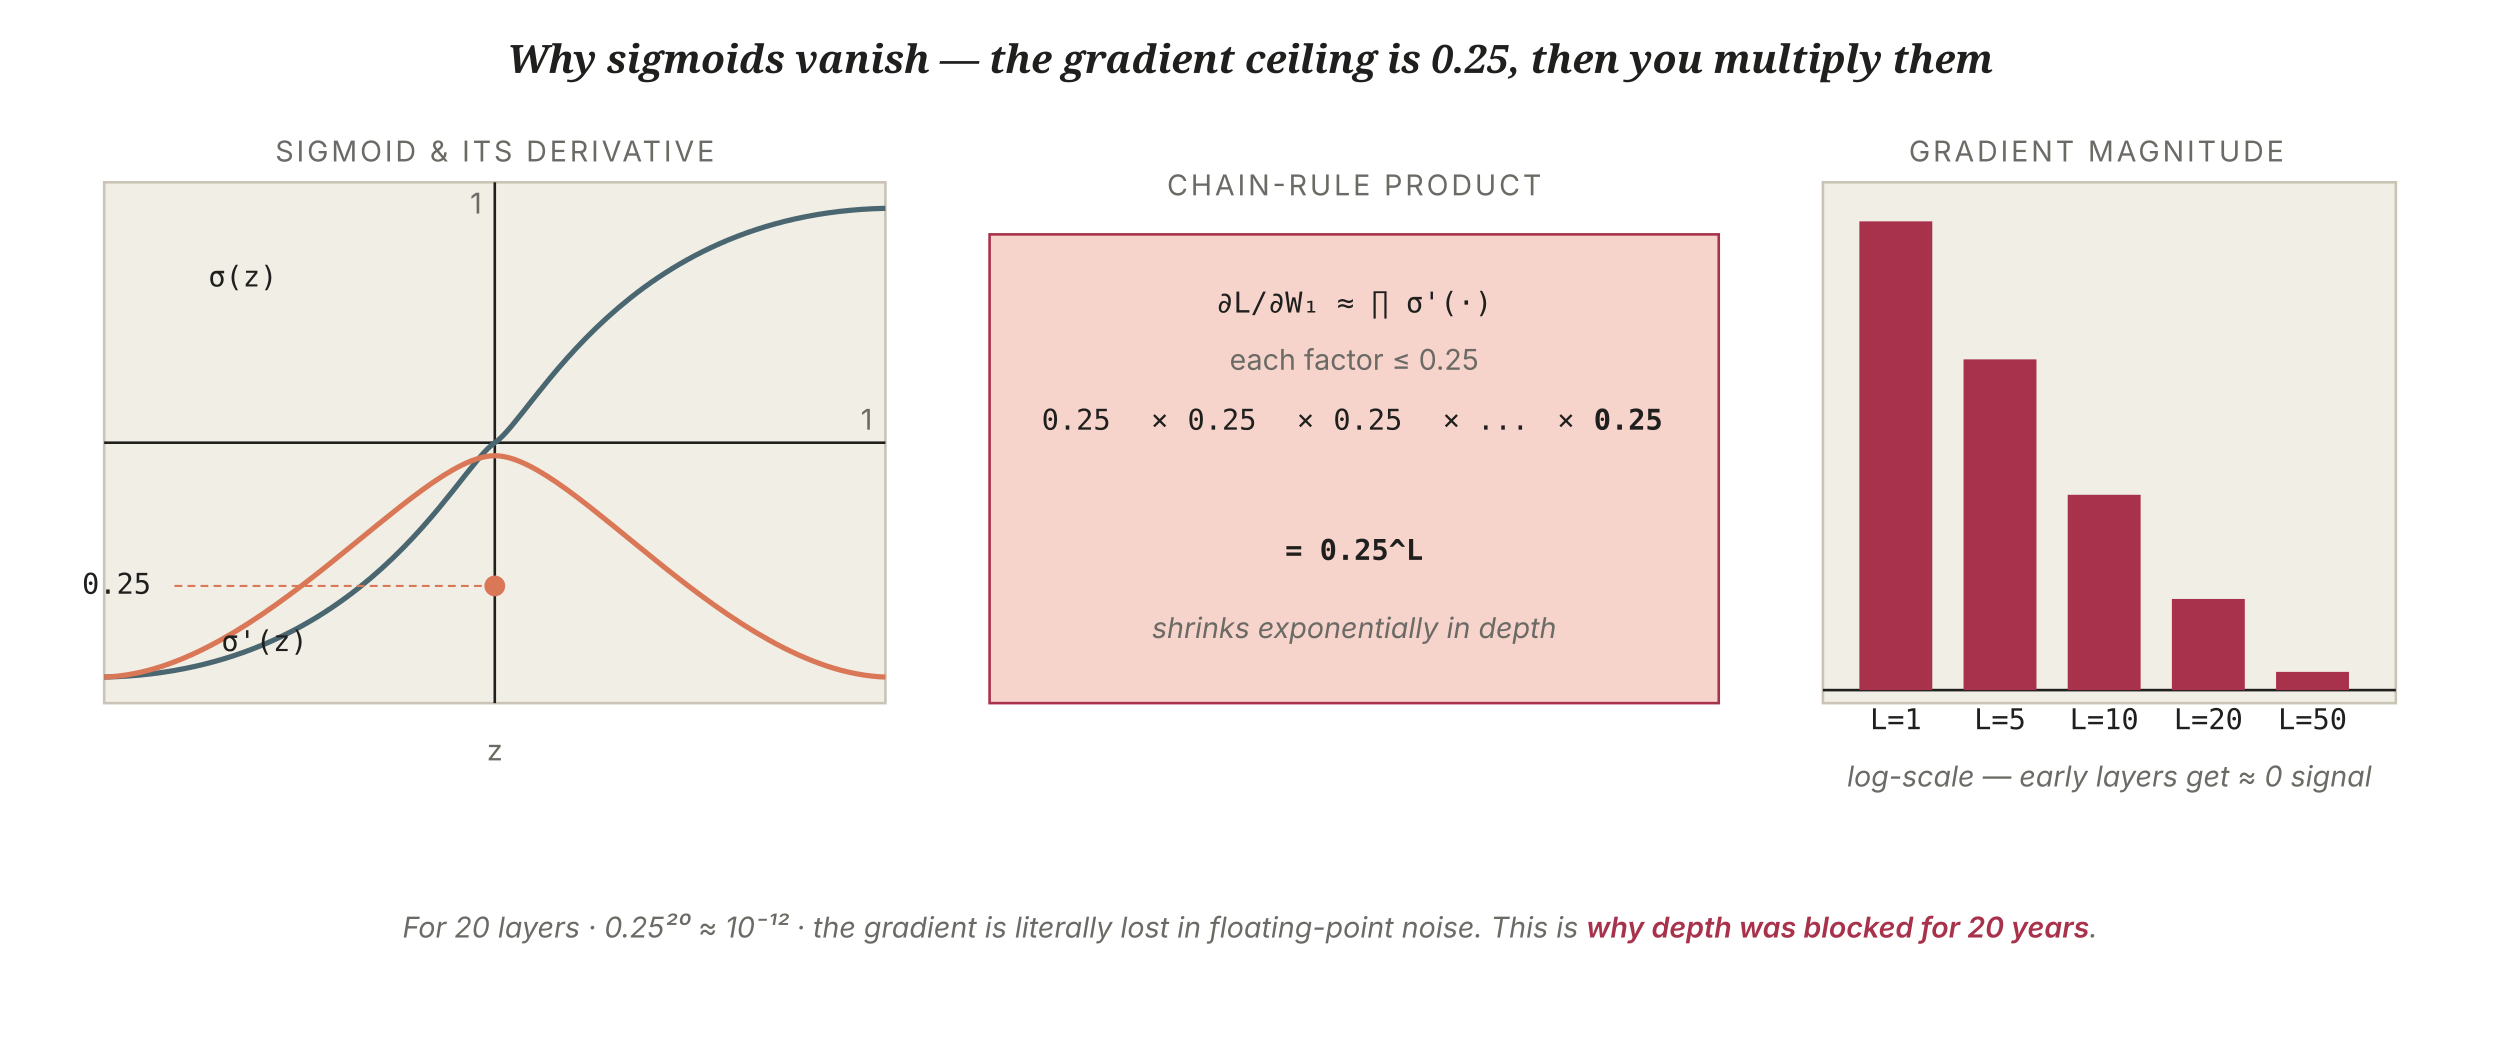
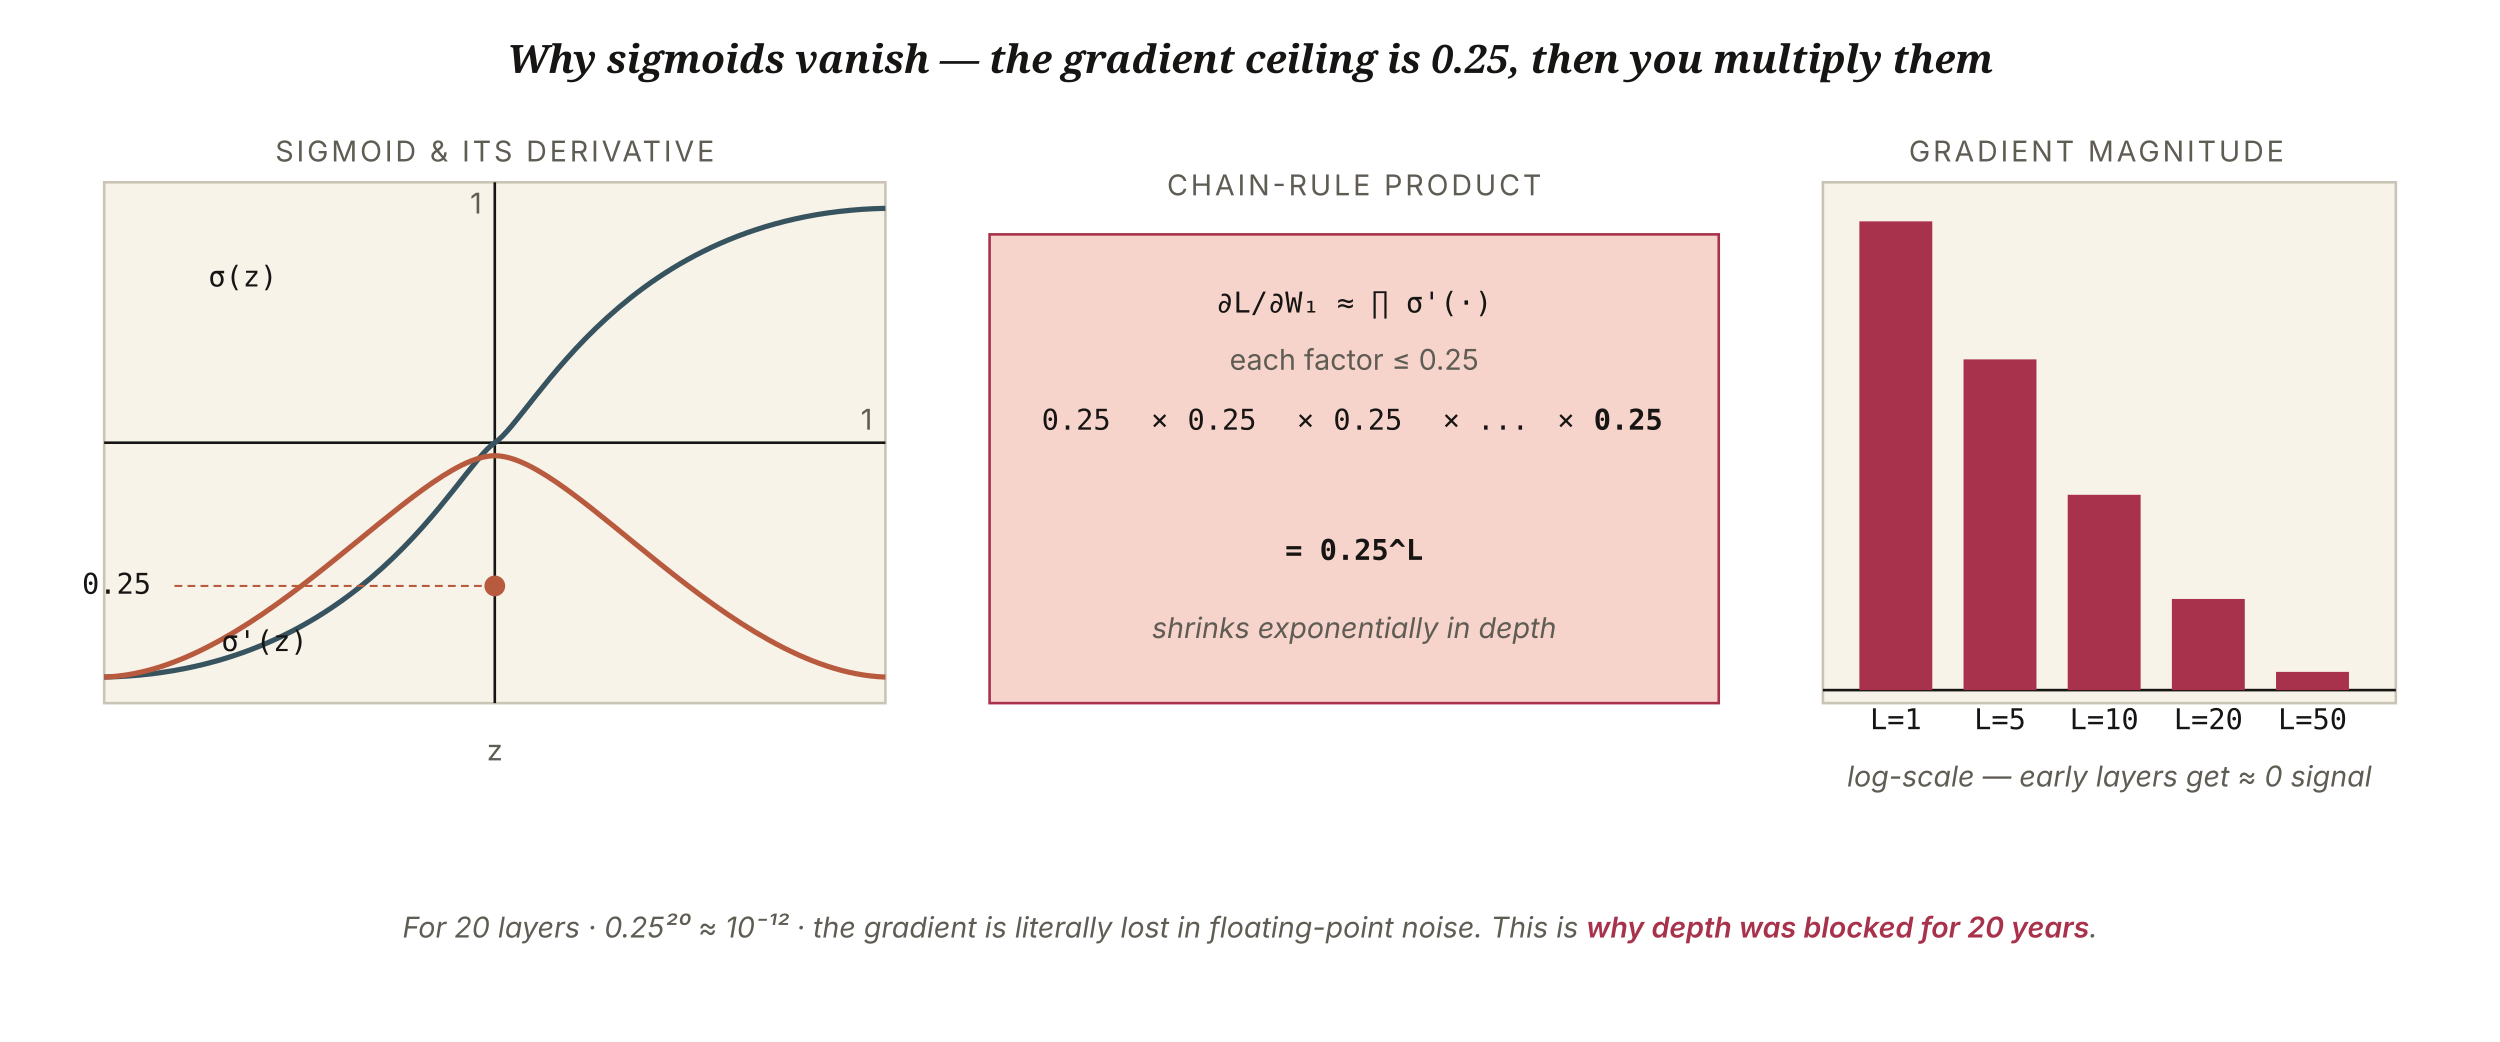
- <svg xmlns="http://www.w3.org/2000/svg" viewBox="0 0 960 400" font-family="Fraunces, Georgia, serif">
+ <svg xmlns="http://www.w3.org/2000/svg" viewBox="0 0 960 400" font-family="EB Garamond, Georgia, serif">
  <defs>
    <style>
-       .axis  { stroke:#1F1F1E; stroke-width:1; fill:none; }
-       .sig   { stroke:#4A6670; stroke-width:2; fill:none; }
-       .sigd  { stroke:#D97757; stroke-width:2; fill:none; }
+       .axis  { stroke:#161513; stroke-width:1; fill:none; }
+       .sig   { stroke:#37535F; stroke-width:2; fill:none; }
+       .sigd  { stroke:#B85A3E; stroke-width:2; fill:none; }
      .bar   { fill:#A8324B; }
-       .mono  { font-family:'JetBrains Mono', monospace; font-size:11px; fill:#1F1F1E; }
-       .mut   { fill:#6B6A65; font-size:11px; font-family:Inter, sans-serif; }
-       .ttl   { fill:#1F1F1E; font-size:15px; font-weight:600; font-style:italic; }
-       .tag   { fill:#6B6A65; font-size:11px; letter-spacing:0.1em; text-transform:uppercase; font-family:Inter, sans-serif; }
-       .big   { fill:#A8324B; font-size:28px; font-family:Fraunces; font-weight:600; }
+       .mono  { font-family:'JetBrains Mono', monospace; font-size:11px; fill:#161513; }
+       .mut   { fill:#5F5C54; font-size:11px; font-family:Inter, sans-serif; }
+       .ttl   { fill:#161513; font-size:15px; font-weight:600; font-style:italic; }
+       .tag   { fill:#5F5C54; font-size:11px; letter-spacing:0.1em; text-transform:uppercase; font-family:Inter, sans-serif; }
+       .big   { fill:#A8324B; font-size:28px; font-family:EB Garamond; font-weight:600; }
    </style>
  </defs>
  <text x="480" y="28" text-anchor="middle" class="ttl">Why sigmoids vanish — the gradient ceiling is 0.25, then you multiply them</text>
  <g transform="translate(40, 70)">
    <text x="150" y="-8" text-anchor="middle" class="tag">SIGMOID &amp; ITS DERIVATIVE</text>
-     <rect x="0" y="0" width="300" height="200" fill="#F0EEE5" stroke="#C9C4B5" />
+     <rect x="0" y="0" width="300" height="200" fill="#F7F3E9" stroke="#C9C4B5" />
    <line x1="0" y1="100" x2="300" y2="100" class="axis" />
    <line x1="150" y1="0" x2="150" y2="200" class="axis" />
    <text x="295" y="95" class="mut" text-anchor="end">1</text>
    <text x="145" y="12" class="mut" text-anchor="end">1</text>
    <path class="sig" d="M 0 190 C 100 188 135 110 150 100 C 165 90 200 12 300 10" />
-     <text x="40" y="40" class="mono" fill="#4A6670">σ(z)</text>
+     <text x="40" y="40" class="mono" fill="#37535F">σ(z)</text>
    <path class="sigd" d="M 0 190 C 60 188 120 105 150 105 C 180 105 240 188 300 190" />
-     <circle cx="150" cy="155" r="4" fill="#D97757" />
-     <line x1="150" y1="155" x2="25" y2="155" stroke="#D97757" stroke-dasharray="3 2" stroke-width="0.8" />
-     <text x="18" y="158" text-anchor="end" class="mono" fill="#D97757">0.25</text>
-     <text x="45" y="180" class="mono" fill="#D97757">σ'(z)</text>
+     <circle cx="150" cy="155" r="4" fill="#B85A3E" />
+     <line x1="150" y1="155" x2="25" y2="155" stroke="#B85A3E" stroke-dasharray="3 2" stroke-width="0.8" />
+     <text x="18" y="158" text-anchor="end" class="mono" fill="#B85A3E">0.25</text>
+     <text x="45" y="180" class="mono" fill="#B85A3E">σ'(z)</text>
    <text x="150" y="222" text-anchor="middle" class="mut">z</text>
  </g>
  <g transform="translate(380, 90)">
    <text x="140" y="-15" text-anchor="middle" class="tag">CHAIN-RULE PRODUCT</text>
    <rect x="0" y="0" width="280" height="180" fill="#F6D4CC" stroke="#A8324B" />
    <text x="140" y="30" text-anchor="middle" class="mono" font-size="13">∂L/∂W₁  ≈  ∏  σ'(·)</text>
    <text x="140" y="52" text-anchor="middle" class="mut">each factor ≤ 0.25</text>
    <g transform="translate(20, 75)">
-       <text x="0" y="0" class="mono" fill="#1F1F1E">0.25</text>
-       <text x="42" y="0" class="mono" fill="#6B6A65">×</text>
-       <text x="56" y="0" class="mono" fill="#1F1F1E">0.25</text>
-       <text x="98" y="0" class="mono" fill="#6B6A65">×</text>
-       <text x="112" y="0" class="mono" fill="#1F1F1E">0.25</text>
-       <text x="154" y="0" class="mono" fill="#6B6A65">× ...</text>
-       <text x="198" y="0" class="mono" fill="#1F1F1E">×</text>
+       <text x="0" y="0" class="mono" fill="#161513">0.25</text>
+       <text x="42" y="0" class="mono" fill="#5F5C54">×</text>
+       <text x="56" y="0" class="mono" fill="#161513">0.25</text>
+       <text x="98" y="0" class="mono" fill="#5F5C54">×</text>
+       <text x="112" y="0" class="mono" fill="#161513">0.25</text>
+       <text x="154" y="0" class="mono" fill="#5F5C54">× ...</text>
+       <text x="198" y="0" class="mono" fill="#161513">×</text>
      <text x="212" y="0" class="mono" fill="#A8324B" font-weight="600">0.25</text>
    </g>
    <text x="140" y="125" text-anchor="middle" class="mono" fill="#A8324B" font-weight="600" font-size="14">= 0.25^L</text>
    <text x="140" y="155" text-anchor="middle" class="mut" font-style="italic">shrinks exponentially in depth</text>
  </g>
  <g transform="translate(700, 70)">
    <text x="105" y="-8" text-anchor="middle" class="tag">GRADIENT MAGNITUDE</text>
-     <rect x="0" y="0" width="220" height="200" fill="#F0EEE5" stroke="#C9C4B5" />
+     <rect x="0" y="0" width="220" height="200" fill="#F7F3E9" stroke="#C9C4B5" />
    <line x1="0" y1="195" x2="220" y2="195" class="axis" />
    <rect class="bar" x="14" y="15" width="28" height="180" />
    <rect class="bar" x="54" y="68" width="28" height="127" />
    <rect class="bar" x="94" y="120" width="28" height="75" />
    <rect class="bar" x="134" y="160" width="28" height="35" />
    <rect class="bar" x="174" y="188" width="28" height="7" />
    <text x="28" y="210" text-anchor="middle" class="mono">L=1</text>
    <text x="68" y="210" text-anchor="middle" class="mono">L=5</text>
    <text x="108" y="210" text-anchor="middle" class="mono">L=10</text>
    <text x="148" y="210" text-anchor="middle" class="mono">L=20</text>
    <text x="188" y="210" text-anchor="middle" class="mono">L=50</text>
    <text x="110" y="232" text-anchor="middle" class="mut" font-style="italic">log-scale — early layers get ≈ 0 signal</text>
  </g>
  <text x="480" y="360" text-anchor="middle" class="mut" font-style="italic" font-size="13">
    For 20 layers · 0.25²⁰ ≈ 10⁻¹² · the gradient is literally lost in floating-point noise.
    This is <tspan fill="#A8324B" font-weight="600">why depth was blocked for 20 years</tspan>.
  </text>
</svg>
